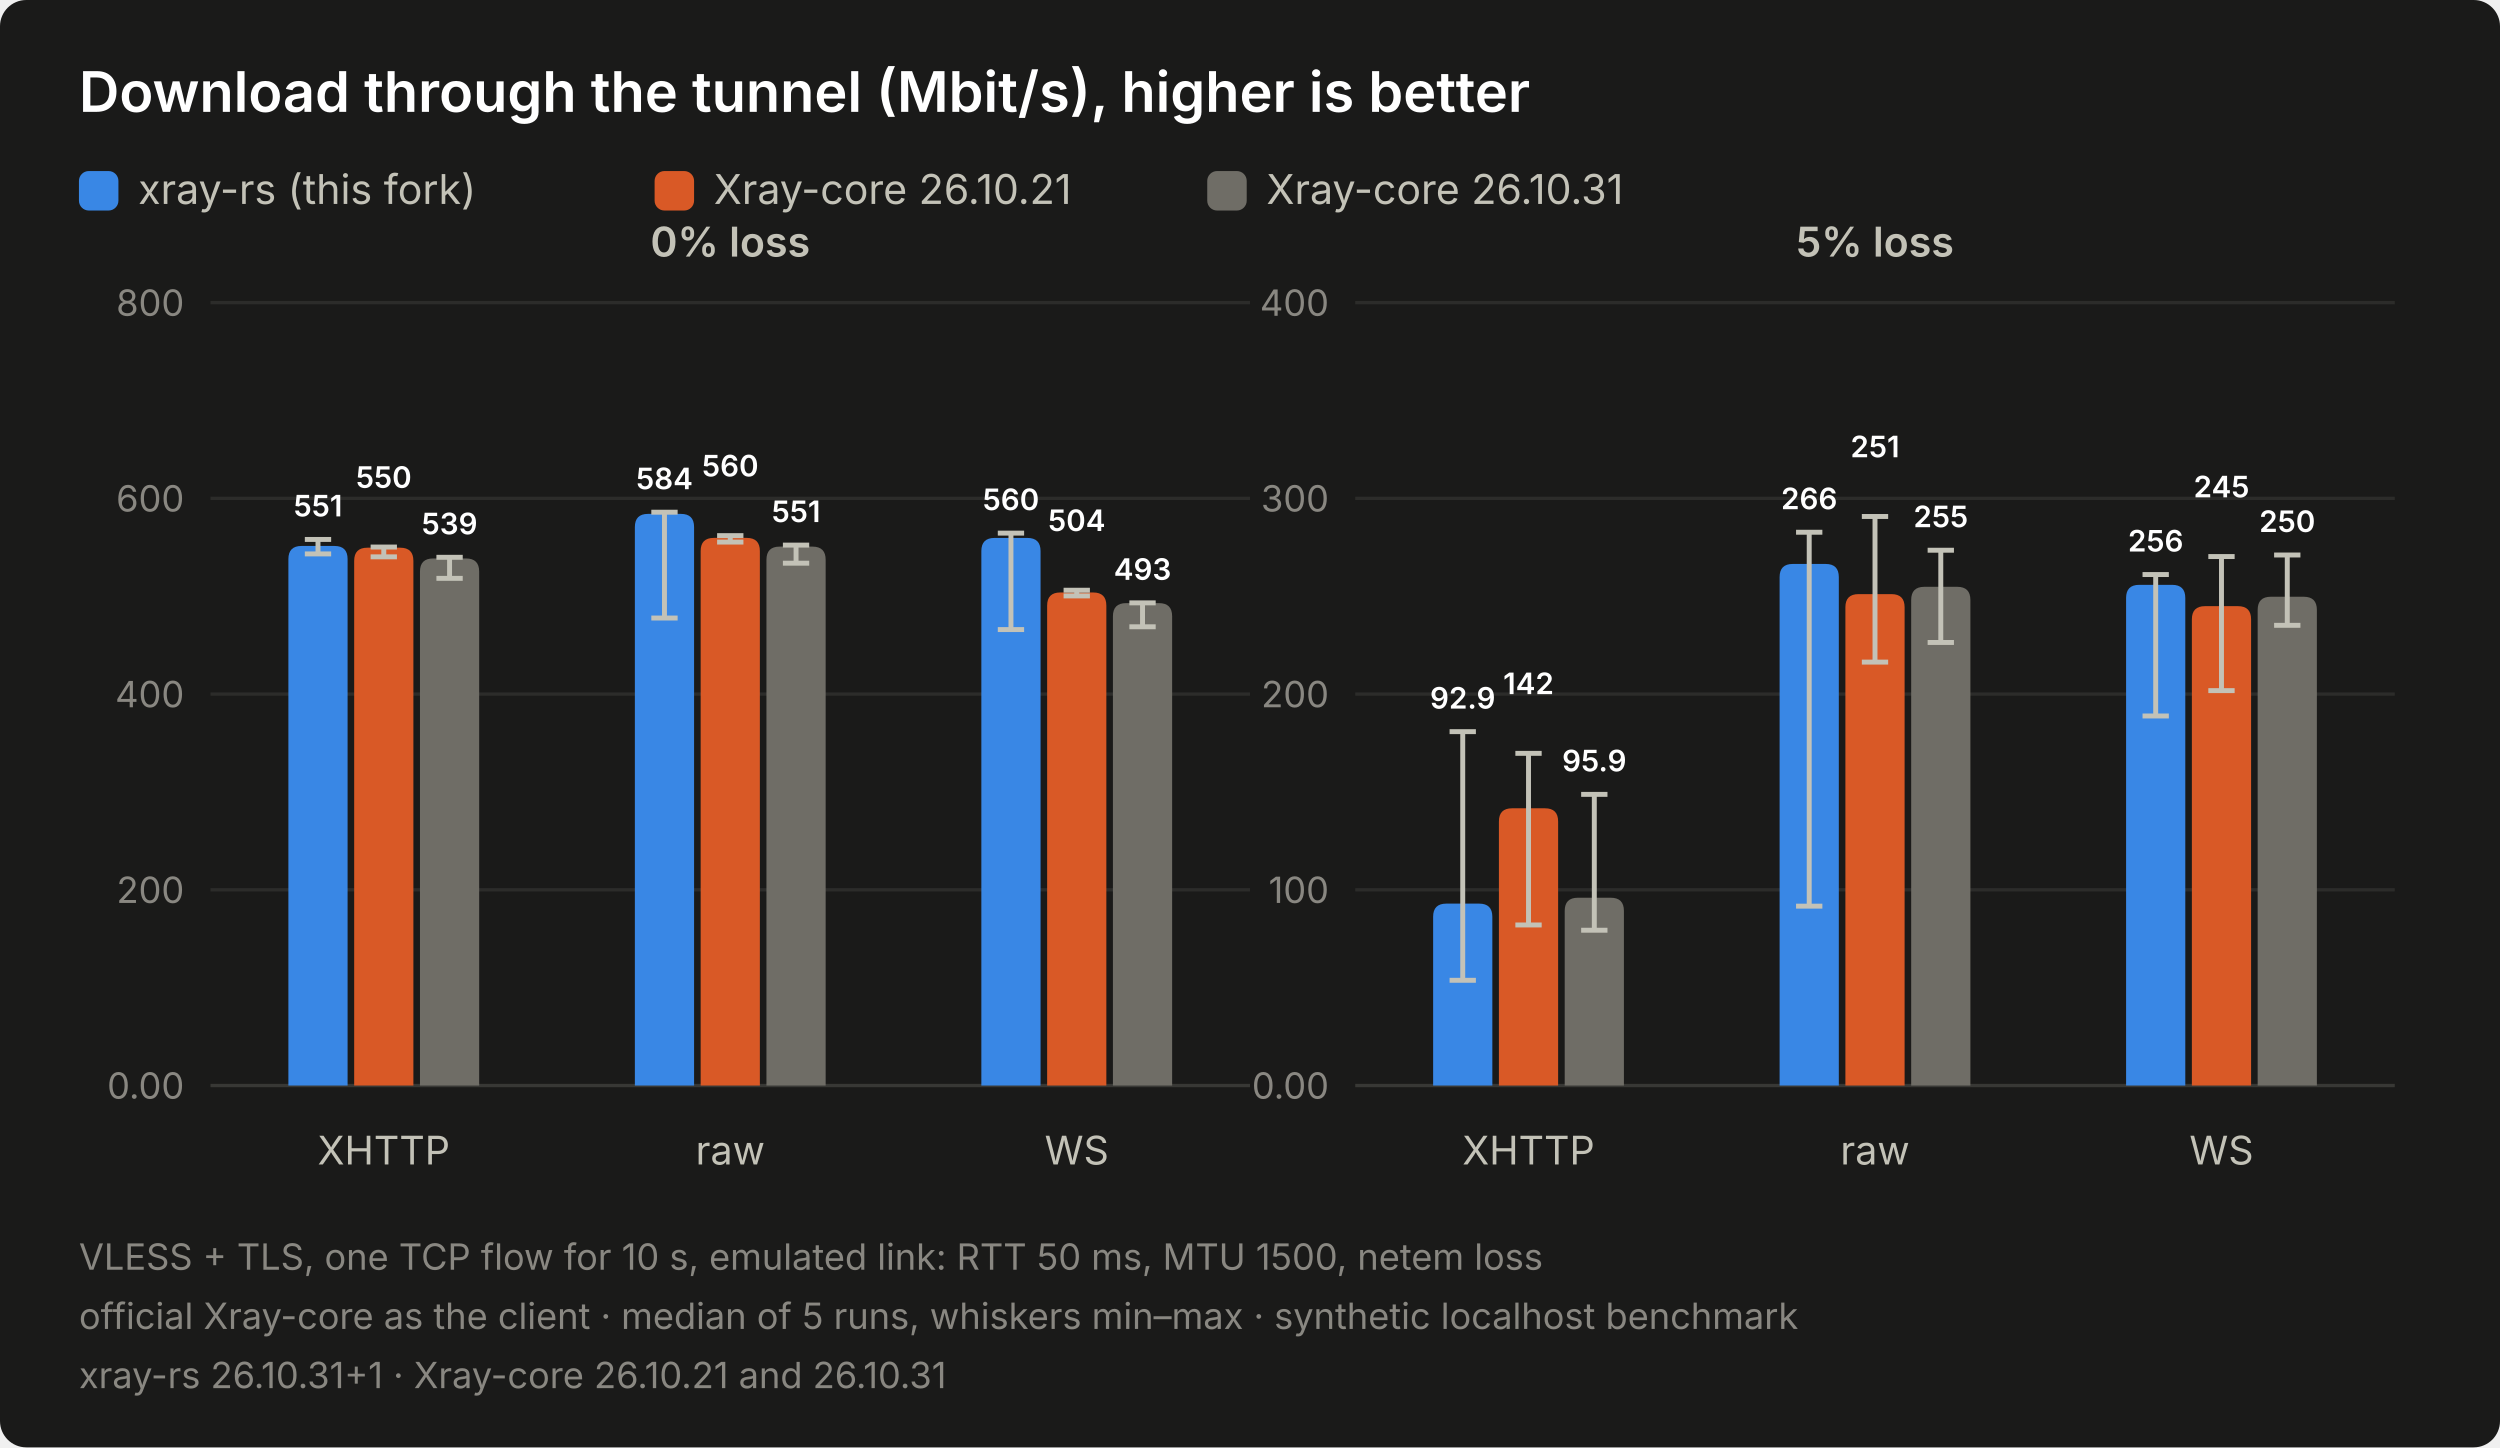
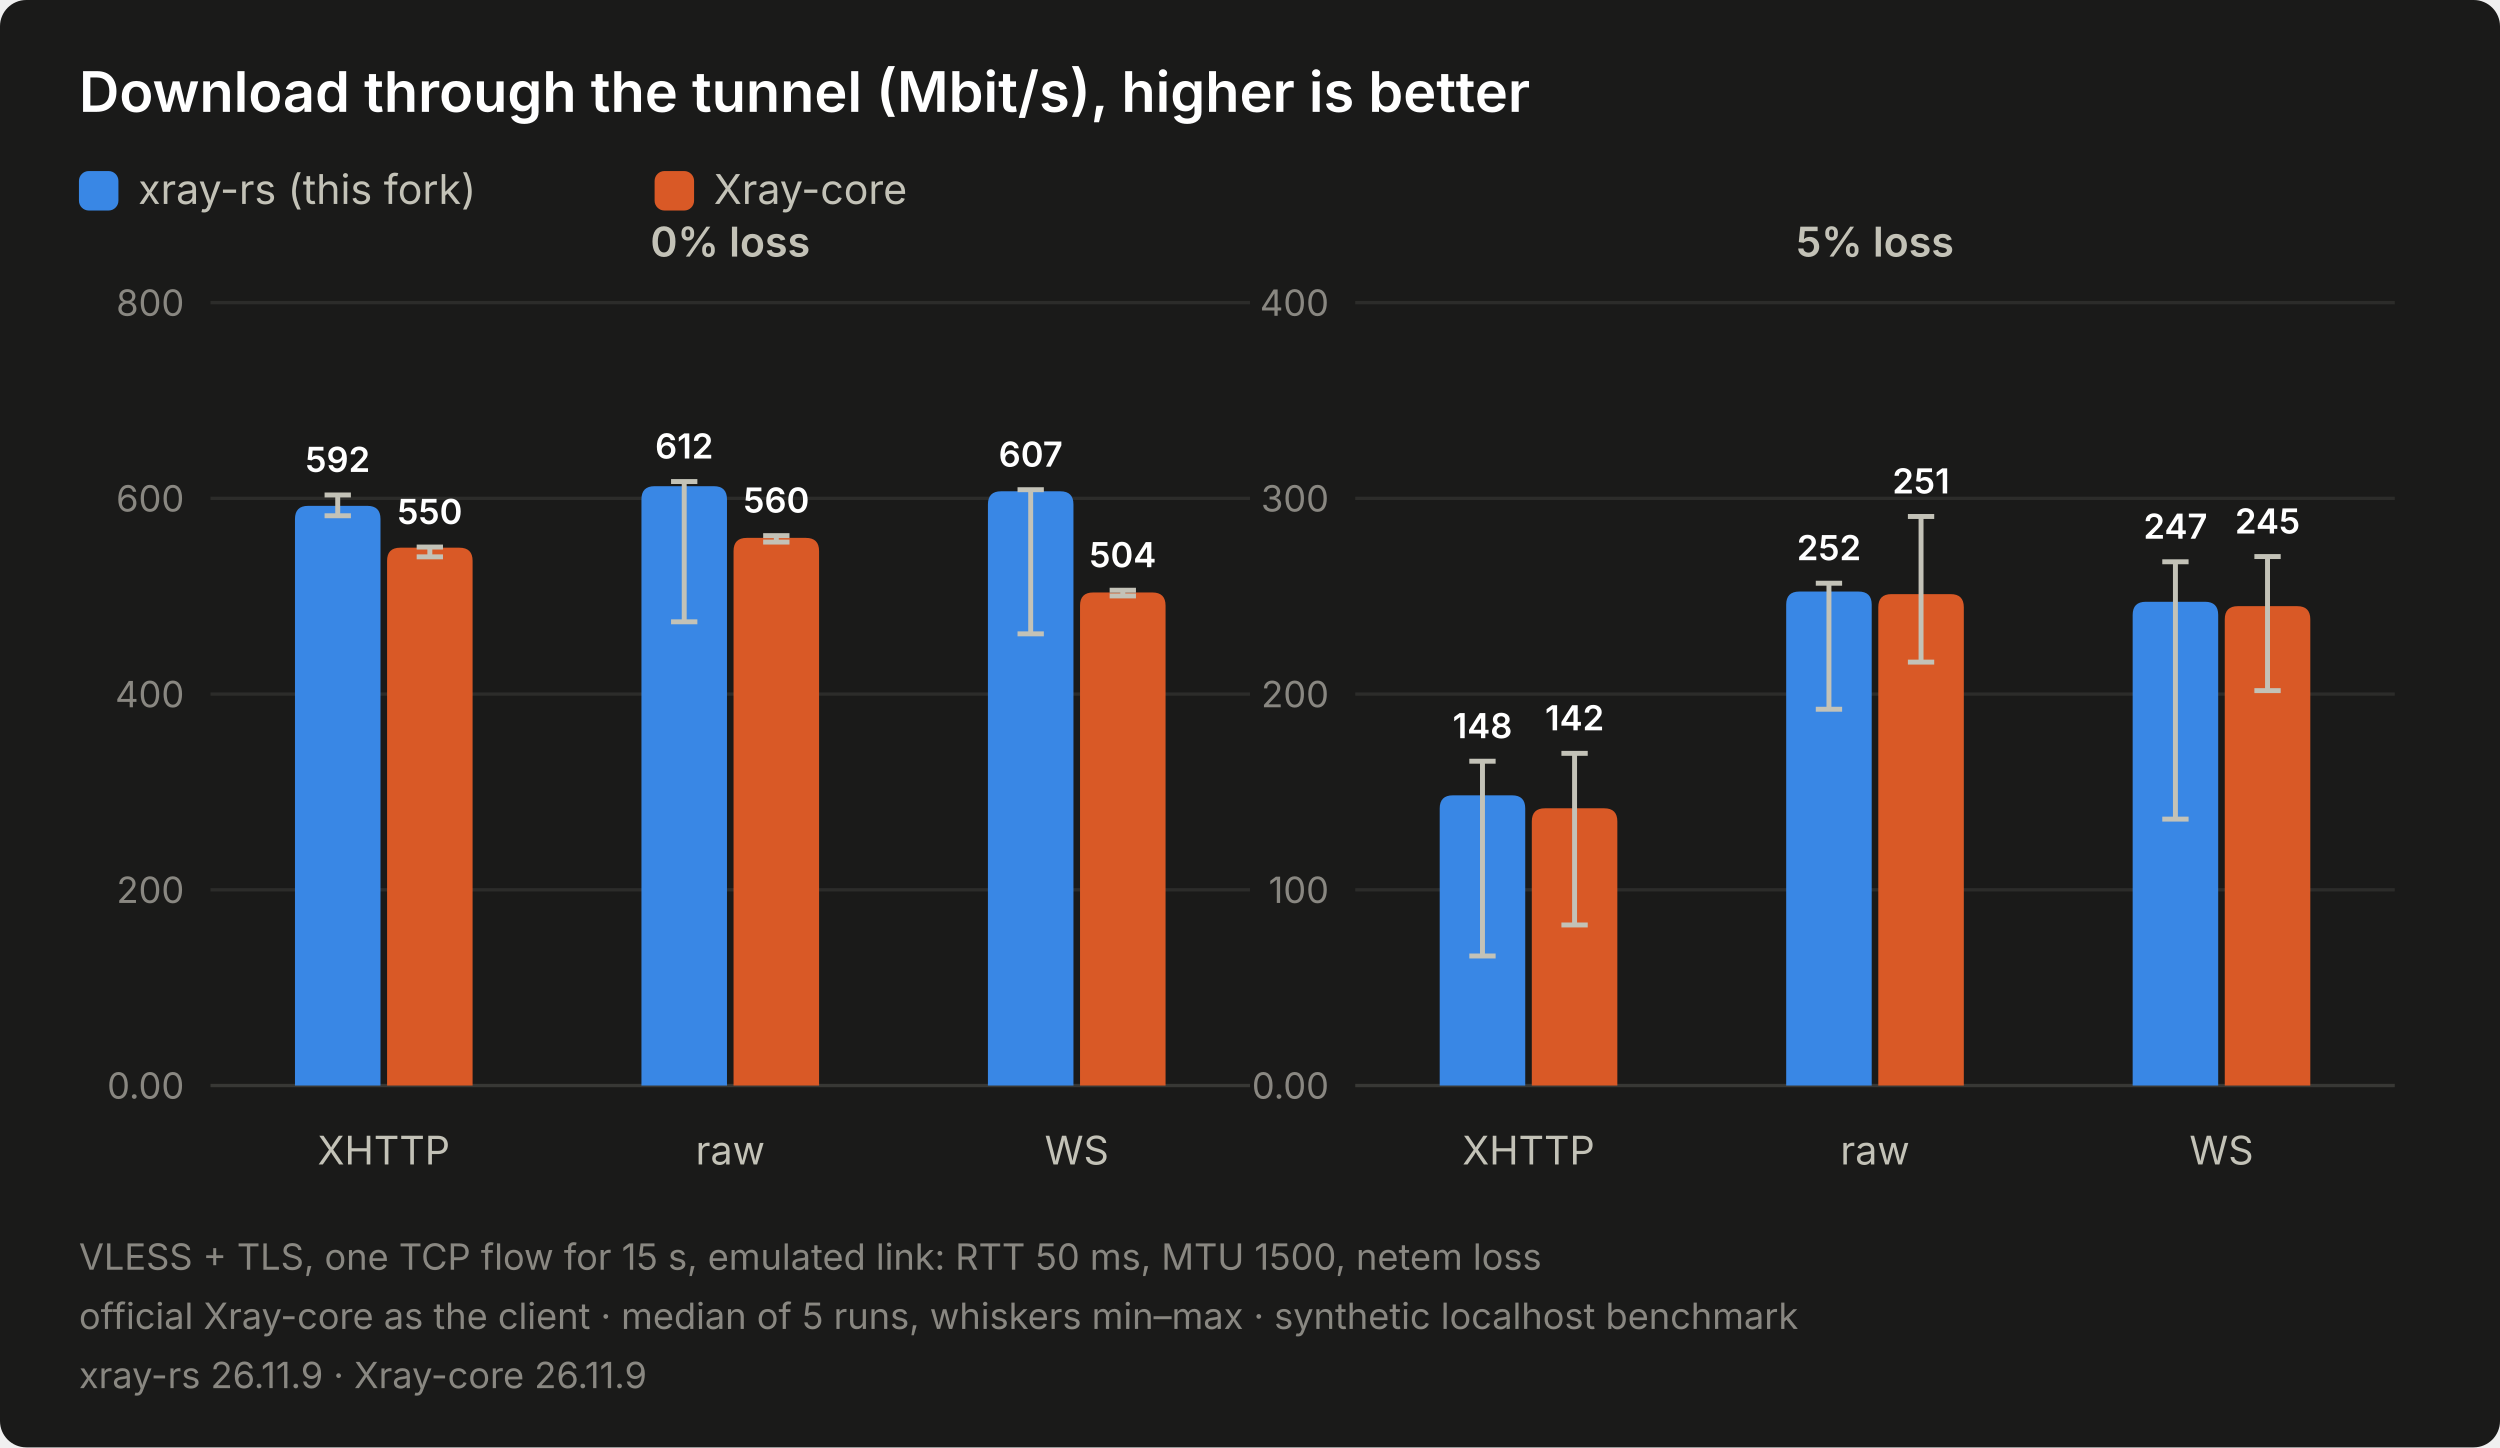
<svg xmlns="http://www.w3.org/2000/svg" width="760" height="440" viewBox="0 0 760 440" role="img" aria-label="Download through the tunnel (Mbit/s), higher is better">
  <rect width="760" height="440" fill="#1a1a19" rx="8" />
  <text x="24" y="34" font-family="system-ui, -apple-system, 'Segoe UI', sans-serif" font-size="17" font-weight="600" fill="#ffffff">Download through the tunnel (Mbit/s), higher is better</text>
  <rect x="24" y="52" width="12" height="12" rx="3" fill="#3987e5" />
  <text x="42" y="62" font-family="system-ui, -apple-system, 'Segoe UI', sans-serif" font-size="12.5" fill="#c3c2b7">xray-rs (this fork)</text>
  <rect x="199" y="52" width="12" height="12" rx="3" fill="#d95926" />
-   <text x="217" y="62" font-family="system-ui, -apple-system, 'Segoe UI', sans-serif" font-size="12.5" fill="#c3c2b7">Xray-core 26.10.21</text>
-   <rect x="367" y="52" width="12" height="12" rx="3" fill="#6f6d66" />
-   <text x="385" y="62" font-family="system-ui, -apple-system, 'Segoe UI', sans-serif" font-size="12.5" fill="#c3c2b7">Xray-core 26.10.31</text>
+   <text x="217" y="62" font-family="system-ui, -apple-system, 'Segoe UI', sans-serif" font-size="12.5" fill="#c3c2b7">Xray-core</text>
  <text x="222.00" y="78" font-family="system-ui, -apple-system, 'Segoe UI', sans-serif" font-size="12.5" font-weight="600" fill="#c3c2b7" text-anchor="middle">0% loss</text>
  <text x="56.0" y="334.00" font-family="system-ui, -apple-system, 'Segoe UI', sans-serif" font-size="11" fill="#898781" text-anchor="end">0.00</text>
  <line x1="64.0" y1="270.50" x2="380.0" y2="270.50" stroke="#2c2c2a" stroke-width="1" />
  <text x="56.0" y="274.50" font-family="system-ui, -apple-system, 'Segoe UI', sans-serif" font-size="11" fill="#898781" text-anchor="end">200</text>
  <line x1="64.0" y1="211.00" x2="380.0" y2="211.00" stroke="#2c2c2a" stroke-width="1" />
  <text x="56.0" y="215.00" font-family="system-ui, -apple-system, 'Segoe UI', sans-serif" font-size="11" fill="#898781" text-anchor="end">400</text>
  <line x1="64.0" y1="151.50" x2="380.0" y2="151.50" stroke="#2c2c2a" stroke-width="1" />
  <text x="56.0" y="155.50" font-family="system-ui, -apple-system, 'Segoe UI', sans-serif" font-size="11" fill="#898781" text-anchor="end">600</text>
  <line x1="64.0" y1="92.00" x2="380.0" y2="92.00" stroke="#2c2c2a" stroke-width="1" />
  <text x="56.0" y="96.00" font-family="system-ui, -apple-system, 'Segoe UI', sans-serif" font-size="11" fill="#898781" text-anchor="end">800</text>
  <line x1="64.0" y1="330" x2="380.0" y2="330" stroke="#383835" stroke-width="1" />
-   <path d="M 87.67 330.00 L 87.67 169.97 Q 87.67 165.97 91.67 165.97 L 101.67 165.97 Q 105.67 165.97 105.67 169.97 L 105.67 330.00 Z" fill="#3987e5" />
-   <line x1="96.67" y1="168.39" x2="96.67" y2="163.99" stroke="#c3c2b7" stroke-width="1.5" />
-   <line x1="92.67" y1="168.39" x2="100.67" y2="168.39" stroke="#c3c2b7" stroke-width="1.5" />
-   <line x1="92.67" y1="163.99" x2="100.67" y2="163.99" stroke="#c3c2b7" stroke-width="1.5" />
-   <text x="96.67" y="156.99" font-family="system-ui, -apple-system, 'Segoe UI', sans-serif" font-size="9" font-weight="600" fill="#ffffff" text-anchor="middle">551</text>
-   <path d="M 107.67 330.00 L 107.67 170.50 Q 107.67 166.50 111.67 166.50 L 121.67 166.50 Q 125.67 166.50 125.67 170.50 L 125.67 330.00 Z" fill="#d95926" />
-   <line x1="116.67" y1="169.28" x2="116.67" y2="166.30" stroke="#c3c2b7" stroke-width="1.5" />
-   <line x1="112.67" y1="169.28" x2="120.67" y2="169.28" stroke="#c3c2b7" stroke-width="1.5" />
-   <line x1="112.67" y1="166.30" x2="120.67" y2="166.30" stroke="#c3c2b7" stroke-width="1.5" />
-   <text x="116.67" y="148.30" font-family="system-ui, -apple-system, 'Segoe UI', sans-serif" font-size="9" font-weight="600" fill="#ffffff" text-anchor="middle">550</text>
-   <path d="M 127.67 330.00 L 127.67 173.77 Q 127.67 169.77 131.67 169.77 L 141.67 169.77 Q 145.67 169.77 145.67 173.77 L 145.67 330.00 Z" fill="#6f6d66" />
-   <line x1="136.67" y1="175.82" x2="136.67" y2="169.42" stroke="#c3c2b7" stroke-width="1.5" />
-   <line x1="132.67" y1="175.82" x2="140.67" y2="175.82" stroke="#c3c2b7" stroke-width="1.5" />
-   <line x1="132.67" y1="169.42" x2="140.67" y2="169.42" stroke="#c3c2b7" stroke-width="1.5" />
-   <text x="136.67" y="162.42" font-family="system-ui, -apple-system, 'Segoe UI', sans-serif" font-size="9" font-weight="600" fill="#ffffff" text-anchor="middle">539</text>
+   <path d="M 89.67 330.00 L 89.67 157.78 Q 89.67 153.78 93.67 153.78 L 111.67 153.78 Q 115.67 153.78 115.67 157.78 L 115.67 330.00 Z" fill="#3987e5" />
+   <line x1="102.67" y1="156.79" x2="102.67" y2="150.47" stroke="#c3c2b7" stroke-width="1.5" />
+   <line x1="98.67" y1="156.79" x2="106.67" y2="156.79" stroke="#c3c2b7" stroke-width="1.5" />
+   <line x1="98.67" y1="150.47" x2="106.67" y2="150.47" stroke="#c3c2b7" stroke-width="1.5" />
+   <text x="102.67" y="143.47" font-family="system-ui, -apple-system, 'Segoe UI', sans-serif" font-size="10.5" font-weight="600" fill="#ffffff" text-anchor="middle">592</text>
+   <path d="M 117.67 330.00 L 117.67 170.50 Q 117.67 166.50 121.67 166.50 L 139.67 166.50 Q 143.67 166.50 143.67 170.50 L 143.67 330.00 Z" fill="#d95926" />
+   <line x1="130.67" y1="169.28" x2="130.67" y2="166.30" stroke="#c3c2b7" stroke-width="1.5" />
+   <line x1="126.67" y1="169.28" x2="134.67" y2="169.28" stroke="#c3c2b7" stroke-width="1.5" />
+   <line x1="126.67" y1="166.30" x2="134.67" y2="166.30" stroke="#c3c2b7" stroke-width="1.5" />
+   <text x="130.67" y="159.30" font-family="system-ui, -apple-system, 'Segoe UI', sans-serif" font-size="10.5" font-weight="600" fill="#ffffff" text-anchor="middle">550</text>
  <text x="116.67" y="354" font-family="system-ui, -apple-system, 'Segoe UI', sans-serif" font-size="12" fill="#c3c2b7" text-anchor="middle">XHTTP</text>
-   <path d="M 193.00 330.00 L 193.00 160.22 Q 193.00 156.22 197.00 156.22 L 207.00 156.22 Q 211.00 156.22 211.00 160.22 L 211.00 330.00 Z" fill="#3987e5" />
-   <line x1="202.00" y1="187.88" x2="202.00" y2="155.71" stroke="#c3c2b7" stroke-width="1.5" />
-   <line x1="198.00" y1="187.88" x2="206.00" y2="187.88" stroke="#c3c2b7" stroke-width="1.5" />
-   <line x1="198.00" y1="155.71" x2="206.00" y2="155.71" stroke="#c3c2b7" stroke-width="1.5" />
-   <text x="202.00" y="148.71" font-family="system-ui, -apple-system, 'Segoe UI', sans-serif" font-size="9" font-weight="600" fill="#ffffff" text-anchor="middle">584</text>
-   <path d="M 213.00 330.00 L 213.00 167.52 Q 213.00 163.52 217.00 163.52 L 227.00 163.52 Q 231.00 163.52 231.00 167.52 L 231.00 330.00 Z" fill="#d95926" />
-   <line x1="222.00" y1="164.79" x2="222.00" y2="162.83" stroke="#c3c2b7" stroke-width="1.5" />
-   <line x1="218.00" y1="164.79" x2="226.00" y2="164.79" stroke="#c3c2b7" stroke-width="1.5" />
-   <line x1="218.00" y1="162.83" x2="226.00" y2="162.83" stroke="#c3c2b7" stroke-width="1.5" />
-   <text x="222.00" y="144.83" font-family="system-ui, -apple-system, 'Segoe UI', sans-serif" font-size="9" font-weight="600" fill="#ffffff" text-anchor="middle">560</text>
-   <path d="M 233.00 330.00 L 233.00 170.17 Q 233.00 166.17 237.00 166.17 L 247.00 166.17 Q 251.00 166.17 251.00 170.17 L 251.00 330.00 Z" fill="#6f6d66" />
-   <line x1="242.00" y1="171.21" x2="242.00" y2="165.71" stroke="#c3c2b7" stroke-width="1.5" />
-   <line x1="238.00" y1="171.21" x2="246.00" y2="171.21" stroke="#c3c2b7" stroke-width="1.5" />
-   <line x1="238.00" y1="165.71" x2="246.00" y2="165.71" stroke="#c3c2b7" stroke-width="1.5" />
-   <text x="242.00" y="158.71" font-family="system-ui, -apple-system, 'Segoe UI', sans-serif" font-size="9" font-weight="600" fill="#ffffff" text-anchor="middle">551</text>
+   <path d="M 195.00 330.00 L 195.00 151.80 Q 195.00 147.80 199.00 147.80 L 217.00 147.80 Q 221.00 147.80 221.00 151.80 L 221.00 330.00 Z" fill="#3987e5" />
+   <line x1="208.00" y1="189.03" x2="208.00" y2="146.39" stroke="#c3c2b7" stroke-width="1.5" />
+   <line x1="204.00" y1="189.03" x2="212.00" y2="189.03" stroke="#c3c2b7" stroke-width="1.5" />
+   <line x1="204.00" y1="146.39" x2="212.00" y2="146.39" stroke="#c3c2b7" stroke-width="1.5" />
+   <text x="208.00" y="139.39" font-family="system-ui, -apple-system, 'Segoe UI', sans-serif" font-size="10.5" font-weight="600" fill="#ffffff" text-anchor="middle">612</text>
+   <path d="M 223.00 330.00 L 223.00 167.52 Q 223.00 163.52 227.00 163.52 L 245.00 163.52 Q 249.00 163.52 249.00 167.52 L 249.00 330.00 Z" fill="#d95926" />
+   <line x1="236.00" y1="164.79" x2="236.00" y2="162.83" stroke="#c3c2b7" stroke-width="1.5" />
+   <line x1="232.00" y1="164.79" x2="240.00" y2="164.79" stroke="#c3c2b7" stroke-width="1.5" />
+   <line x1="232.00" y1="162.83" x2="240.00" y2="162.83" stroke="#c3c2b7" stroke-width="1.5" />
+   <text x="236.00" y="155.83" font-family="system-ui, -apple-system, 'Segoe UI', sans-serif" font-size="10.5" font-weight="600" fill="#ffffff" text-anchor="middle">560</text>
  <text x="222.00" y="354" font-family="system-ui, -apple-system, 'Segoe UI', sans-serif" font-size="12" fill="#c3c2b7" text-anchor="middle">raw</text>
-   <path d="M 298.33 330.00 L 298.33 167.53 Q 298.33 163.53 302.33 163.53 L 312.33 163.53 Q 316.33 163.53 316.33 167.53 L 316.33 330.00 Z" fill="#3987e5" />
-   <line x1="307.33" y1="191.39" x2="307.33" y2="162.07" stroke="#c3c2b7" stroke-width="1.5" />
-   <line x1="303.33" y1="191.39" x2="311.33" y2="191.39" stroke="#c3c2b7" stroke-width="1.5" />
-   <line x1="303.33" y1="162.07" x2="311.33" y2="162.07" stroke="#c3c2b7" stroke-width="1.5" />
-   <text x="307.33" y="155.07" font-family="system-ui, -apple-system, 'Segoe UI', sans-serif" font-size="9" font-weight="600" fill="#ffffff" text-anchor="middle">560</text>
-   <path d="M 318.33 330.00 L 318.33 184.11 Q 318.33 180.11 322.33 180.11 L 332.33 180.11 Q 336.33 180.11 336.33 184.11 L 336.33 330.00 Z" fill="#d95926" />
-   <line x1="327.33" y1="181.16" x2="327.33" y2="179.43" stroke="#c3c2b7" stroke-width="1.5" />
-   <line x1="323.33" y1="181.16" x2="331.33" y2="181.16" stroke="#c3c2b7" stroke-width="1.5" />
-   <line x1="323.33" y1="179.43" x2="331.33" y2="179.43" stroke="#c3c2b7" stroke-width="1.5" />
-   <text x="327.33" y="161.43" font-family="system-ui, -apple-system, 'Segoe UI', sans-serif" font-size="9" font-weight="600" fill="#ffffff" text-anchor="middle">504</text>
-   <path d="M 338.33 330.00 L 338.33 187.35 Q 338.33 183.35 342.33 183.35 L 352.33 183.35 Q 356.33 183.35 356.33 187.35 L 356.33 330.00 Z" fill="#6f6d66" />
-   <line x1="347.33" y1="190.54" x2="347.33" y2="183.27" stroke="#c3c2b7" stroke-width="1.5" />
-   <line x1="343.33" y1="190.54" x2="351.33" y2="190.54" stroke="#c3c2b7" stroke-width="1.5" />
-   <line x1="343.33" y1="183.27" x2="351.33" y2="183.27" stroke="#c3c2b7" stroke-width="1.5" />
-   <text x="347.33" y="176.27" font-family="system-ui, -apple-system, 'Segoe UI', sans-serif" font-size="9" font-weight="600" fill="#ffffff" text-anchor="middle">493</text>
+   <path d="M 300.33 330.00 L 300.33 153.35 Q 300.33 149.35 304.33 149.35 L 322.33 149.35 Q 326.33 149.35 326.33 153.35 L 326.33 330.00 Z" fill="#3987e5" />
+   <line x1="313.33" y1="192.69" x2="313.33" y2="148.87" stroke="#c3c2b7" stroke-width="1.5" />
+   <line x1="309.33" y1="192.69" x2="317.33" y2="192.69" stroke="#c3c2b7" stroke-width="1.5" />
+   <line x1="309.33" y1="148.87" x2="317.33" y2="148.87" stroke="#c3c2b7" stroke-width="1.5" />
+   <text x="313.33" y="141.87" font-family="system-ui, -apple-system, 'Segoe UI', sans-serif" font-size="10.5" font-weight="600" fill="#ffffff" text-anchor="middle">607</text>
+   <path d="M 328.33 330.00 L 328.33 184.11 Q 328.33 180.11 332.33 180.11 L 350.33 180.11 Q 354.33 180.11 354.33 184.11 L 354.33 330.00 Z" fill="#d95926" />
+   <line x1="341.33" y1="181.16" x2="341.33" y2="179.43" stroke="#c3c2b7" stroke-width="1.5" />
+   <line x1="337.33" y1="181.16" x2="345.33" y2="181.16" stroke="#c3c2b7" stroke-width="1.5" />
+   <line x1="337.33" y1="179.43" x2="345.33" y2="179.43" stroke="#c3c2b7" stroke-width="1.5" />
+   <text x="341.33" y="172.43" font-family="system-ui, -apple-system, 'Segoe UI', sans-serif" font-size="10.5" font-weight="600" fill="#ffffff" text-anchor="middle">504</text>
  <text x="327.33" y="354" font-family="system-ui, -apple-system, 'Segoe UI', sans-serif" font-size="12" fill="#c3c2b7" text-anchor="middle">WS</text>
  <text x="570.00" y="78" font-family="system-ui, -apple-system, 'Segoe UI', sans-serif" font-size="12.5" font-weight="600" fill="#c3c2b7" text-anchor="middle">5% loss</text>
  <text x="404.0" y="334.00" font-family="system-ui, -apple-system, 'Segoe UI', sans-serif" font-size="11" fill="#898781" text-anchor="end">0.00</text>
  <line x1="412.0" y1="270.50" x2="728.0" y2="270.50" stroke="#2c2c2a" stroke-width="1" />
  <text x="404.0" y="274.50" font-family="system-ui, -apple-system, 'Segoe UI', sans-serif" font-size="11" fill="#898781" text-anchor="end">100</text>
  <line x1="412.0" y1="211.00" x2="728.0" y2="211.00" stroke="#2c2c2a" stroke-width="1" />
  <text x="404.0" y="215.00" font-family="system-ui, -apple-system, 'Segoe UI', sans-serif" font-size="11" fill="#898781" text-anchor="end">200</text>
  <line x1="412.0" y1="151.50" x2="728.0" y2="151.50" stroke="#2c2c2a" stroke-width="1" />
  <text x="404.0" y="155.50" font-family="system-ui, -apple-system, 'Segoe UI', sans-serif" font-size="11" fill="#898781" text-anchor="end">300</text>
  <line x1="412.0" y1="92.00" x2="728.0" y2="92.00" stroke="#2c2c2a" stroke-width="1" />
  <text x="404.0" y="96.00" font-family="system-ui, -apple-system, 'Segoe UI', sans-serif" font-size="11" fill="#898781" text-anchor="end">400</text>
  <line x1="412.0" y1="330" x2="728.0" y2="330" stroke="#383835" stroke-width="1" />
-   <path d="M 435.67 330.00 L 435.67 278.70 Q 435.67 274.70 439.67 274.70 L 449.67 274.70 Q 453.67 274.70 453.67 278.70 L 453.67 330.00 Z" fill="#3987e5" />
-   <line x1="444.67" y1="298.01" x2="444.67" y2="222.42" stroke="#c3c2b7" stroke-width="1.5" />
-   <line x1="440.67" y1="298.01" x2="448.67" y2="298.01" stroke="#c3c2b7" stroke-width="1.5" />
-   <line x1="440.67" y1="222.42" x2="448.67" y2="222.42" stroke="#c3c2b7" stroke-width="1.5" />
-   <text x="444.67" y="215.42" font-family="system-ui, -apple-system, 'Segoe UI', sans-serif" font-size="9" font-weight="600" fill="#ffffff" text-anchor="middle">92.9</text>
-   <path d="M 455.67 330.00 L 455.67 249.72 Q 455.67 245.72 459.67 245.72 L 469.67 245.72 Q 473.67 245.72 473.67 249.72 L 473.67 330.00 Z" fill="#d95926" />
-   <line x1="464.67" y1="281.19" x2="464.67" y2="229.02" stroke="#c3c2b7" stroke-width="1.5" />
-   <line x1="460.67" y1="281.19" x2="468.67" y2="281.19" stroke="#c3c2b7" stroke-width="1.5" />
-   <line x1="460.67" y1="229.02" x2="468.67" y2="229.02" stroke="#c3c2b7" stroke-width="1.5" />
-   <text x="464.67" y="211.02" font-family="system-ui, -apple-system, 'Segoe UI', sans-serif" font-size="9" font-weight="600" fill="#ffffff" text-anchor="middle">142</text>
-   <path d="M 475.67 330.00 L 475.67 276.91 Q 475.67 272.91 479.67 272.91 L 489.67 272.91 Q 493.67 272.91 493.67 276.91 L 493.67 330.00 Z" fill="#6f6d66" />
-   <line x1="484.67" y1="282.79" x2="484.67" y2="241.49" stroke="#c3c2b7" stroke-width="1.5" />
-   <line x1="480.67" y1="282.79" x2="488.67" y2="282.79" stroke="#c3c2b7" stroke-width="1.5" />
-   <line x1="480.67" y1="241.49" x2="488.67" y2="241.49" stroke="#c3c2b7" stroke-width="1.5" />
-   <text x="484.67" y="234.49" font-family="system-ui, -apple-system, 'Segoe UI', sans-serif" font-size="9" font-weight="600" fill="#ffffff" text-anchor="middle">95.9</text>
+   <path d="M 437.67 330.00 L 437.67 245.78 Q 437.67 241.78 441.67 241.78 L 459.67 241.78 Q 463.67 241.78 463.67 245.78 L 463.67 330.00 Z" fill="#3987e5" />
+   <line x1="450.67" y1="290.62" x2="450.67" y2="231.41" stroke="#c3c2b7" stroke-width="1.5" />
+   <line x1="446.67" y1="290.62" x2="454.67" y2="290.62" stroke="#c3c2b7" stroke-width="1.5" />
+   <line x1="446.67" y1="231.41" x2="454.67" y2="231.41" stroke="#c3c2b7" stroke-width="1.5" />
+   <text x="450.67" y="224.41" font-family="system-ui, -apple-system, 'Segoe UI', sans-serif" font-size="10.5" font-weight="600" fill="#ffffff" text-anchor="middle">148</text>
+   <path d="M 465.67 330.00 L 465.67 249.72 Q 465.67 245.72 469.67 245.72 L 487.67 245.72 Q 491.67 245.72 491.67 249.72 L 491.67 330.00 Z" fill="#d95926" />
+   <line x1="478.67" y1="281.19" x2="478.67" y2="229.02" stroke="#c3c2b7" stroke-width="1.5" />
+   <line x1="474.67" y1="281.19" x2="482.67" y2="281.19" stroke="#c3c2b7" stroke-width="1.5" />
+   <line x1="474.67" y1="229.02" x2="482.67" y2="229.02" stroke="#c3c2b7" stroke-width="1.5" />
+   <text x="478.67" y="222.02" font-family="system-ui, -apple-system, 'Segoe UI', sans-serif" font-size="10.5" font-weight="600" fill="#ffffff" text-anchor="middle">142</text>
  <text x="464.67" y="354" font-family="system-ui, -apple-system, 'Segoe UI', sans-serif" font-size="12" fill="#c3c2b7" text-anchor="middle">XHTTP</text>
-   <path d="M 541.00 330.00 L 541.00 175.44 Q 541.00 171.44 545.00 171.44 L 555.00 171.44 Q 559.00 171.44 559.00 175.44 L 559.00 330.00 Z" fill="#3987e5" />
-   <line x1="550.00" y1="275.47" x2="550.00" y2="161.80" stroke="#c3c2b7" stroke-width="1.5" />
-   <line x1="546.00" y1="275.47" x2="554.00" y2="275.47" stroke="#c3c2b7" stroke-width="1.5" />
-   <line x1="546.00" y1="161.80" x2="554.00" y2="161.80" stroke="#c3c2b7" stroke-width="1.5" />
-   <text x="550.00" y="154.80" font-family="system-ui, -apple-system, 'Segoe UI', sans-serif" font-size="9" font-weight="600" fill="#ffffff" text-anchor="middle">266</text>
-   <path d="M 561.00 330.00 L 561.00 184.61 Q 561.00 180.61 565.00 180.61 L 575.00 180.61 Q 579.00 180.61 579.00 184.61 L 579.00 330.00 Z" fill="#d95926" />
-   <line x1="570.00" y1="201.28" x2="570.00" y2="157.01" stroke="#c3c2b7" stroke-width="1.5" />
-   <line x1="566.00" y1="201.28" x2="574.00" y2="201.28" stroke="#c3c2b7" stroke-width="1.5" />
-   <line x1="566.00" y1="157.01" x2="574.00" y2="157.01" stroke="#c3c2b7" stroke-width="1.5" />
-   <text x="570.00" y="139.01" font-family="system-ui, -apple-system, 'Segoe UI', sans-serif" font-size="9" font-weight="600" fill="#ffffff" text-anchor="middle">251</text>
-   <path d="M 581.00 330.00 L 581.00 182.39 Q 581.00 178.39 585.00 178.39 L 595.00 178.39 Q 599.00 178.39 599.00 182.39 L 599.00 330.00 Z" fill="#6f6d66" />
-   <line x1="590.00" y1="195.31" x2="590.00" y2="167.27" stroke="#c3c2b7" stroke-width="1.5" />
-   <line x1="586.00" y1="195.31" x2="594.00" y2="195.31" stroke="#c3c2b7" stroke-width="1.5" />
-   <line x1="586.00" y1="167.27" x2="594.00" y2="167.27" stroke="#c3c2b7" stroke-width="1.5" />
-   <text x="590.00" y="160.27" font-family="system-ui, -apple-system, 'Segoe UI', sans-serif" font-size="9" font-weight="600" fill="#ffffff" text-anchor="middle">255</text>
+   <path d="M 543.00 330.00 L 543.00 183.83 Q 543.00 179.83 547.00 179.83 L 565.00 179.83 Q 569.00 179.83 569.00 183.83 L 569.00 330.00 Z" fill="#3987e5" />
+   <line x1="556.00" y1="215.61" x2="556.00" y2="177.30" stroke="#c3c2b7" stroke-width="1.5" />
+   <line x1="552.00" y1="215.61" x2="560.00" y2="215.61" stroke="#c3c2b7" stroke-width="1.5" />
+   <line x1="552.00" y1="177.30" x2="560.00" y2="177.30" stroke="#c3c2b7" stroke-width="1.5" />
+   <text x="556.00" y="170.30" font-family="system-ui, -apple-system, 'Segoe UI', sans-serif" font-size="10.5" font-weight="600" fill="#ffffff" text-anchor="middle">252</text>
+   <path d="M 571.00 330.00 L 571.00 184.61 Q 571.00 180.61 575.00 180.61 L 593.00 180.61 Q 597.00 180.61 597.00 184.61 L 597.00 330.00 Z" fill="#d95926" />
+   <line x1="584.00" y1="201.28" x2="584.00" y2="157.01" stroke="#c3c2b7" stroke-width="1.5" />
+   <line x1="580.00" y1="201.28" x2="588.00" y2="201.28" stroke="#c3c2b7" stroke-width="1.5" />
+   <line x1="580.00" y1="157.01" x2="588.00" y2="157.01" stroke="#c3c2b7" stroke-width="1.5" />
+   <text x="584.00" y="150.01" font-family="system-ui, -apple-system, 'Segoe UI', sans-serif" font-size="10.5" font-weight="600" fill="#ffffff" text-anchor="middle">251</text>
  <text x="570.00" y="354" font-family="system-ui, -apple-system, 'Segoe UI', sans-serif" font-size="12" fill="#c3c2b7" text-anchor="middle">raw</text>
-   <path d="M 646.33 330.00 L 646.33 181.79 Q 646.33 177.79 650.33 177.79 L 660.33 177.79 Q 664.33 177.79 664.33 181.79 L 664.33 330.00 Z" fill="#3987e5" />
-   <line x1="655.33" y1="217.66" x2="655.33" y2="174.66" stroke="#c3c2b7" stroke-width="1.5" />
-   <line x1="651.33" y1="217.66" x2="659.33" y2="217.66" stroke="#c3c2b7" stroke-width="1.5" />
-   <line x1="651.33" y1="174.66" x2="659.33" y2="174.66" stroke="#c3c2b7" stroke-width="1.5" />
-   <text x="655.33" y="167.66" font-family="system-ui, -apple-system, 'Segoe UI', sans-serif" font-size="9" font-weight="600" fill="#ffffff" text-anchor="middle">256</text>
-   <path d="M 666.33 330.00 L 666.33 188.27 Q 666.33 184.27 670.33 184.27 L 680.33 184.27 Q 684.33 184.27 684.33 188.27 L 684.33 330.00 Z" fill="#d95926" />
-   <line x1="675.33" y1="209.95" x2="675.33" y2="169.19" stroke="#c3c2b7" stroke-width="1.5" />
-   <line x1="671.33" y1="209.95" x2="679.33" y2="209.95" stroke="#c3c2b7" stroke-width="1.5" />
-   <line x1="671.33" y1="169.19" x2="679.33" y2="169.19" stroke="#c3c2b7" stroke-width="1.5" />
-   <text x="675.33" y="151.19" font-family="system-ui, -apple-system, 'Segoe UI', sans-serif" font-size="9" font-weight="600" fill="#ffffff" text-anchor="middle">245</text>
-   <path d="M 686.33 330.00 L 686.33 185.41 Q 686.33 181.41 690.33 181.41 L 700.33 181.41 Q 704.33 181.41 704.33 185.41 L 704.33 330.00 Z" fill="#6f6d66" />
-   <line x1="695.33" y1="190.10" x2="695.33" y2="168.72" stroke="#c3c2b7" stroke-width="1.5" />
-   <line x1="691.33" y1="190.10" x2="699.33" y2="190.10" stroke="#c3c2b7" stroke-width="1.5" />
-   <line x1="691.33" y1="168.72" x2="699.33" y2="168.72" stroke="#c3c2b7" stroke-width="1.5" />
-   <text x="695.33" y="161.72" font-family="system-ui, -apple-system, 'Segoe UI', sans-serif" font-size="9" font-weight="600" fill="#ffffff" text-anchor="middle">250</text>
+   <path d="M 648.33 330.00 L 648.33 186.94 Q 648.33 182.94 652.33 182.94 L 670.33 182.94 Q 674.33 182.94 674.33 186.94 L 674.33 330.00 Z" fill="#3987e5" />
+   <line x1="661.33" y1="249.01" x2="661.33" y2="170.78" stroke="#c3c2b7" stroke-width="1.5" />
+   <line x1="657.33" y1="249.01" x2="665.33" y2="249.01" stroke="#c3c2b7" stroke-width="1.5" />
+   <line x1="657.33" y1="170.78" x2="665.33" y2="170.78" stroke="#c3c2b7" stroke-width="1.5" />
+   <text x="661.33" y="163.78" font-family="system-ui, -apple-system, 'Segoe UI', sans-serif" font-size="10.5" font-weight="600" fill="#ffffff" text-anchor="middle">247</text>
+   <path d="M 676.33 330.00 L 676.33 188.27 Q 676.33 184.27 680.33 184.27 L 698.33 184.27 Q 702.33 184.27 702.33 188.27 L 702.33 330.00 Z" fill="#d95926" />
+   <line x1="689.33" y1="209.95" x2="689.33" y2="169.19" stroke="#c3c2b7" stroke-width="1.5" />
+   <line x1="685.33" y1="209.95" x2="693.33" y2="209.95" stroke="#c3c2b7" stroke-width="1.5" />
+   <line x1="685.33" y1="169.19" x2="693.33" y2="169.19" stroke="#c3c2b7" stroke-width="1.5" />
+   <text x="689.33" y="162.19" font-family="system-ui, -apple-system, 'Segoe UI', sans-serif" font-size="10.5" font-weight="600" fill="#ffffff" text-anchor="middle">245</text>
  <text x="675.33" y="354" font-family="system-ui, -apple-system, 'Segoe UI', sans-serif" font-size="12" fill="#c3c2b7" text-anchor="middle">WS</text>
-   <text x="24" y="386" font-family="system-ui, -apple-system, 'Segoe UI', sans-serif" font-size="11" fill="#898781">VLESS + TLS, one TCP flow for 10 s, emulated link: RTT 50 ms, MTU 1500, netem loss</text>
+   <text x="24" y="386" font-family="system-ui, -apple-system, 'Segoe UI', sans-serif" font-size="11" fill="#898781">VLESS + TLS, one TCP flow for 15 s, emulated link: RTT 50 ms, MTU 1500, netem loss</text>
  <text x="24" y="404" font-family="system-ui, -apple-system, 'Segoe UI', sans-serif" font-size="11" fill="#898781">official Xray-core as the client · median of 5 runs, whiskers min–max · synthetic localhost benchmark</text>
-   <text x="24" y="422" font-family="system-ui, -apple-system, 'Segoe UI', sans-serif" font-size="11" fill="#898781">xray-rs 26.10.31+1 · Xray-core 26.10.21 and 26.10.31</text>
+   <text x="24" y="422" font-family="system-ui, -apple-system, 'Segoe UI', sans-serif" font-size="11" fill="#898781">xray-rs 26.11.9 · Xray-core 26.11.9</text>
</svg>
